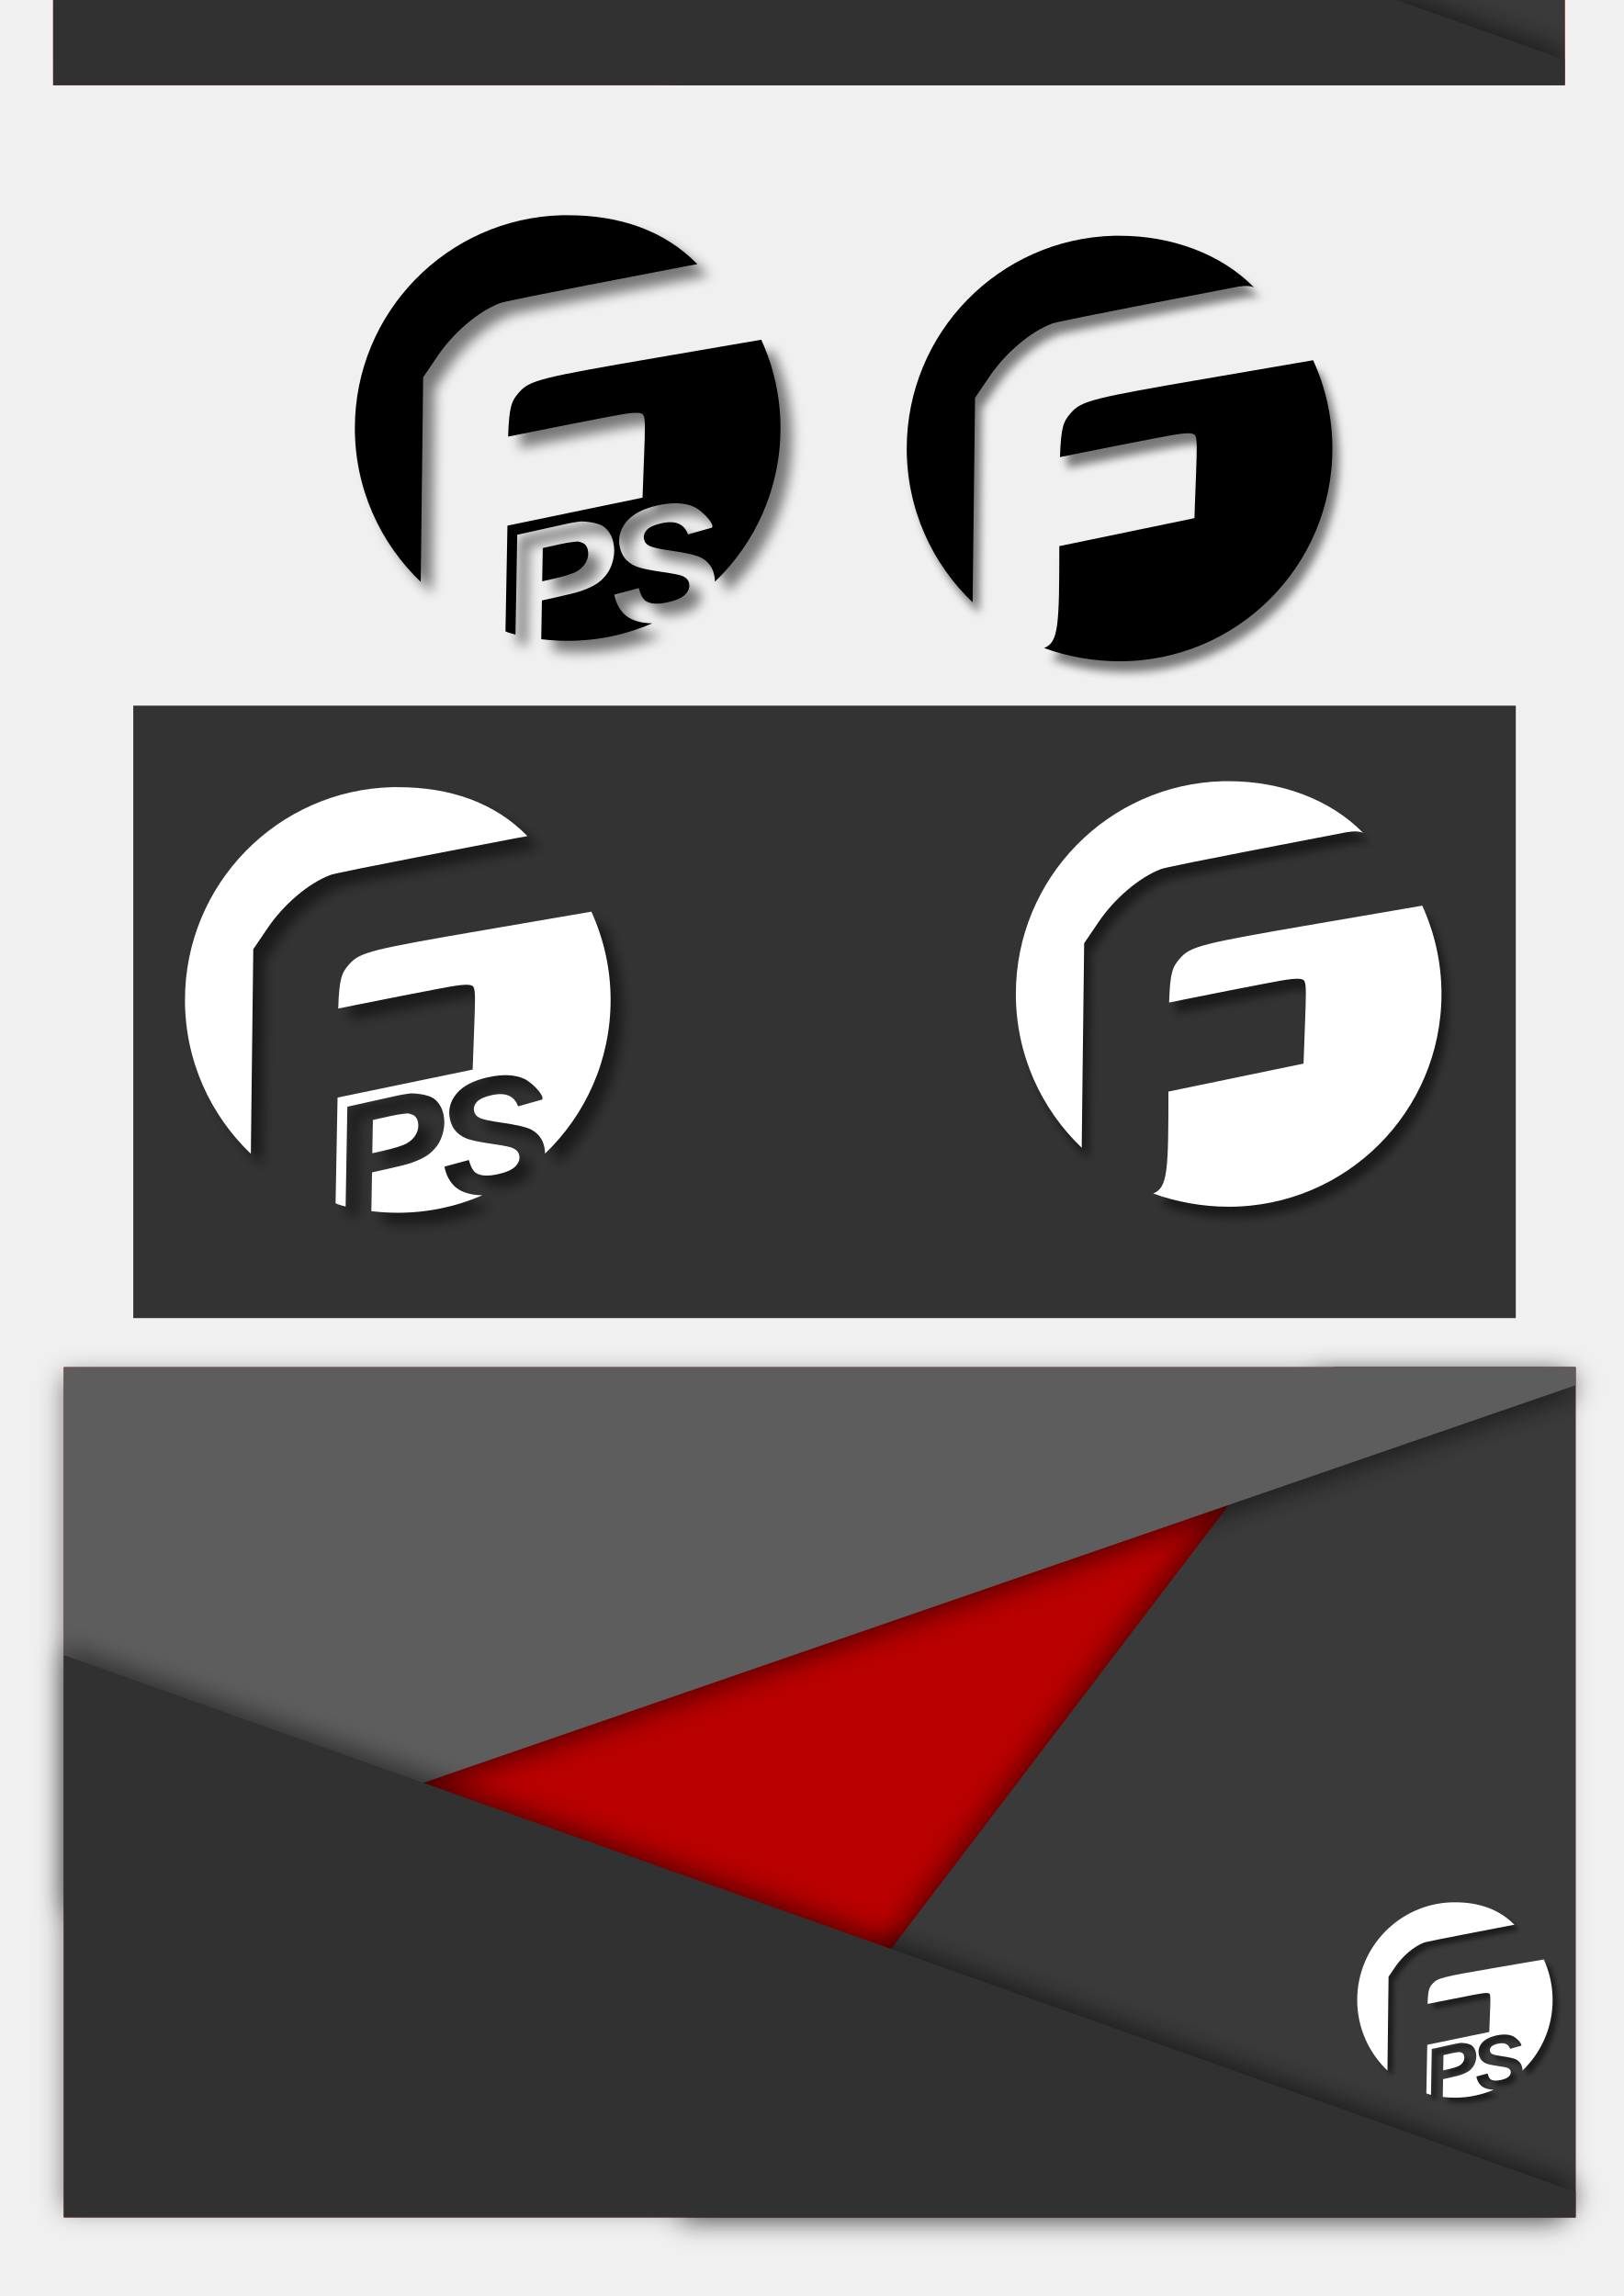
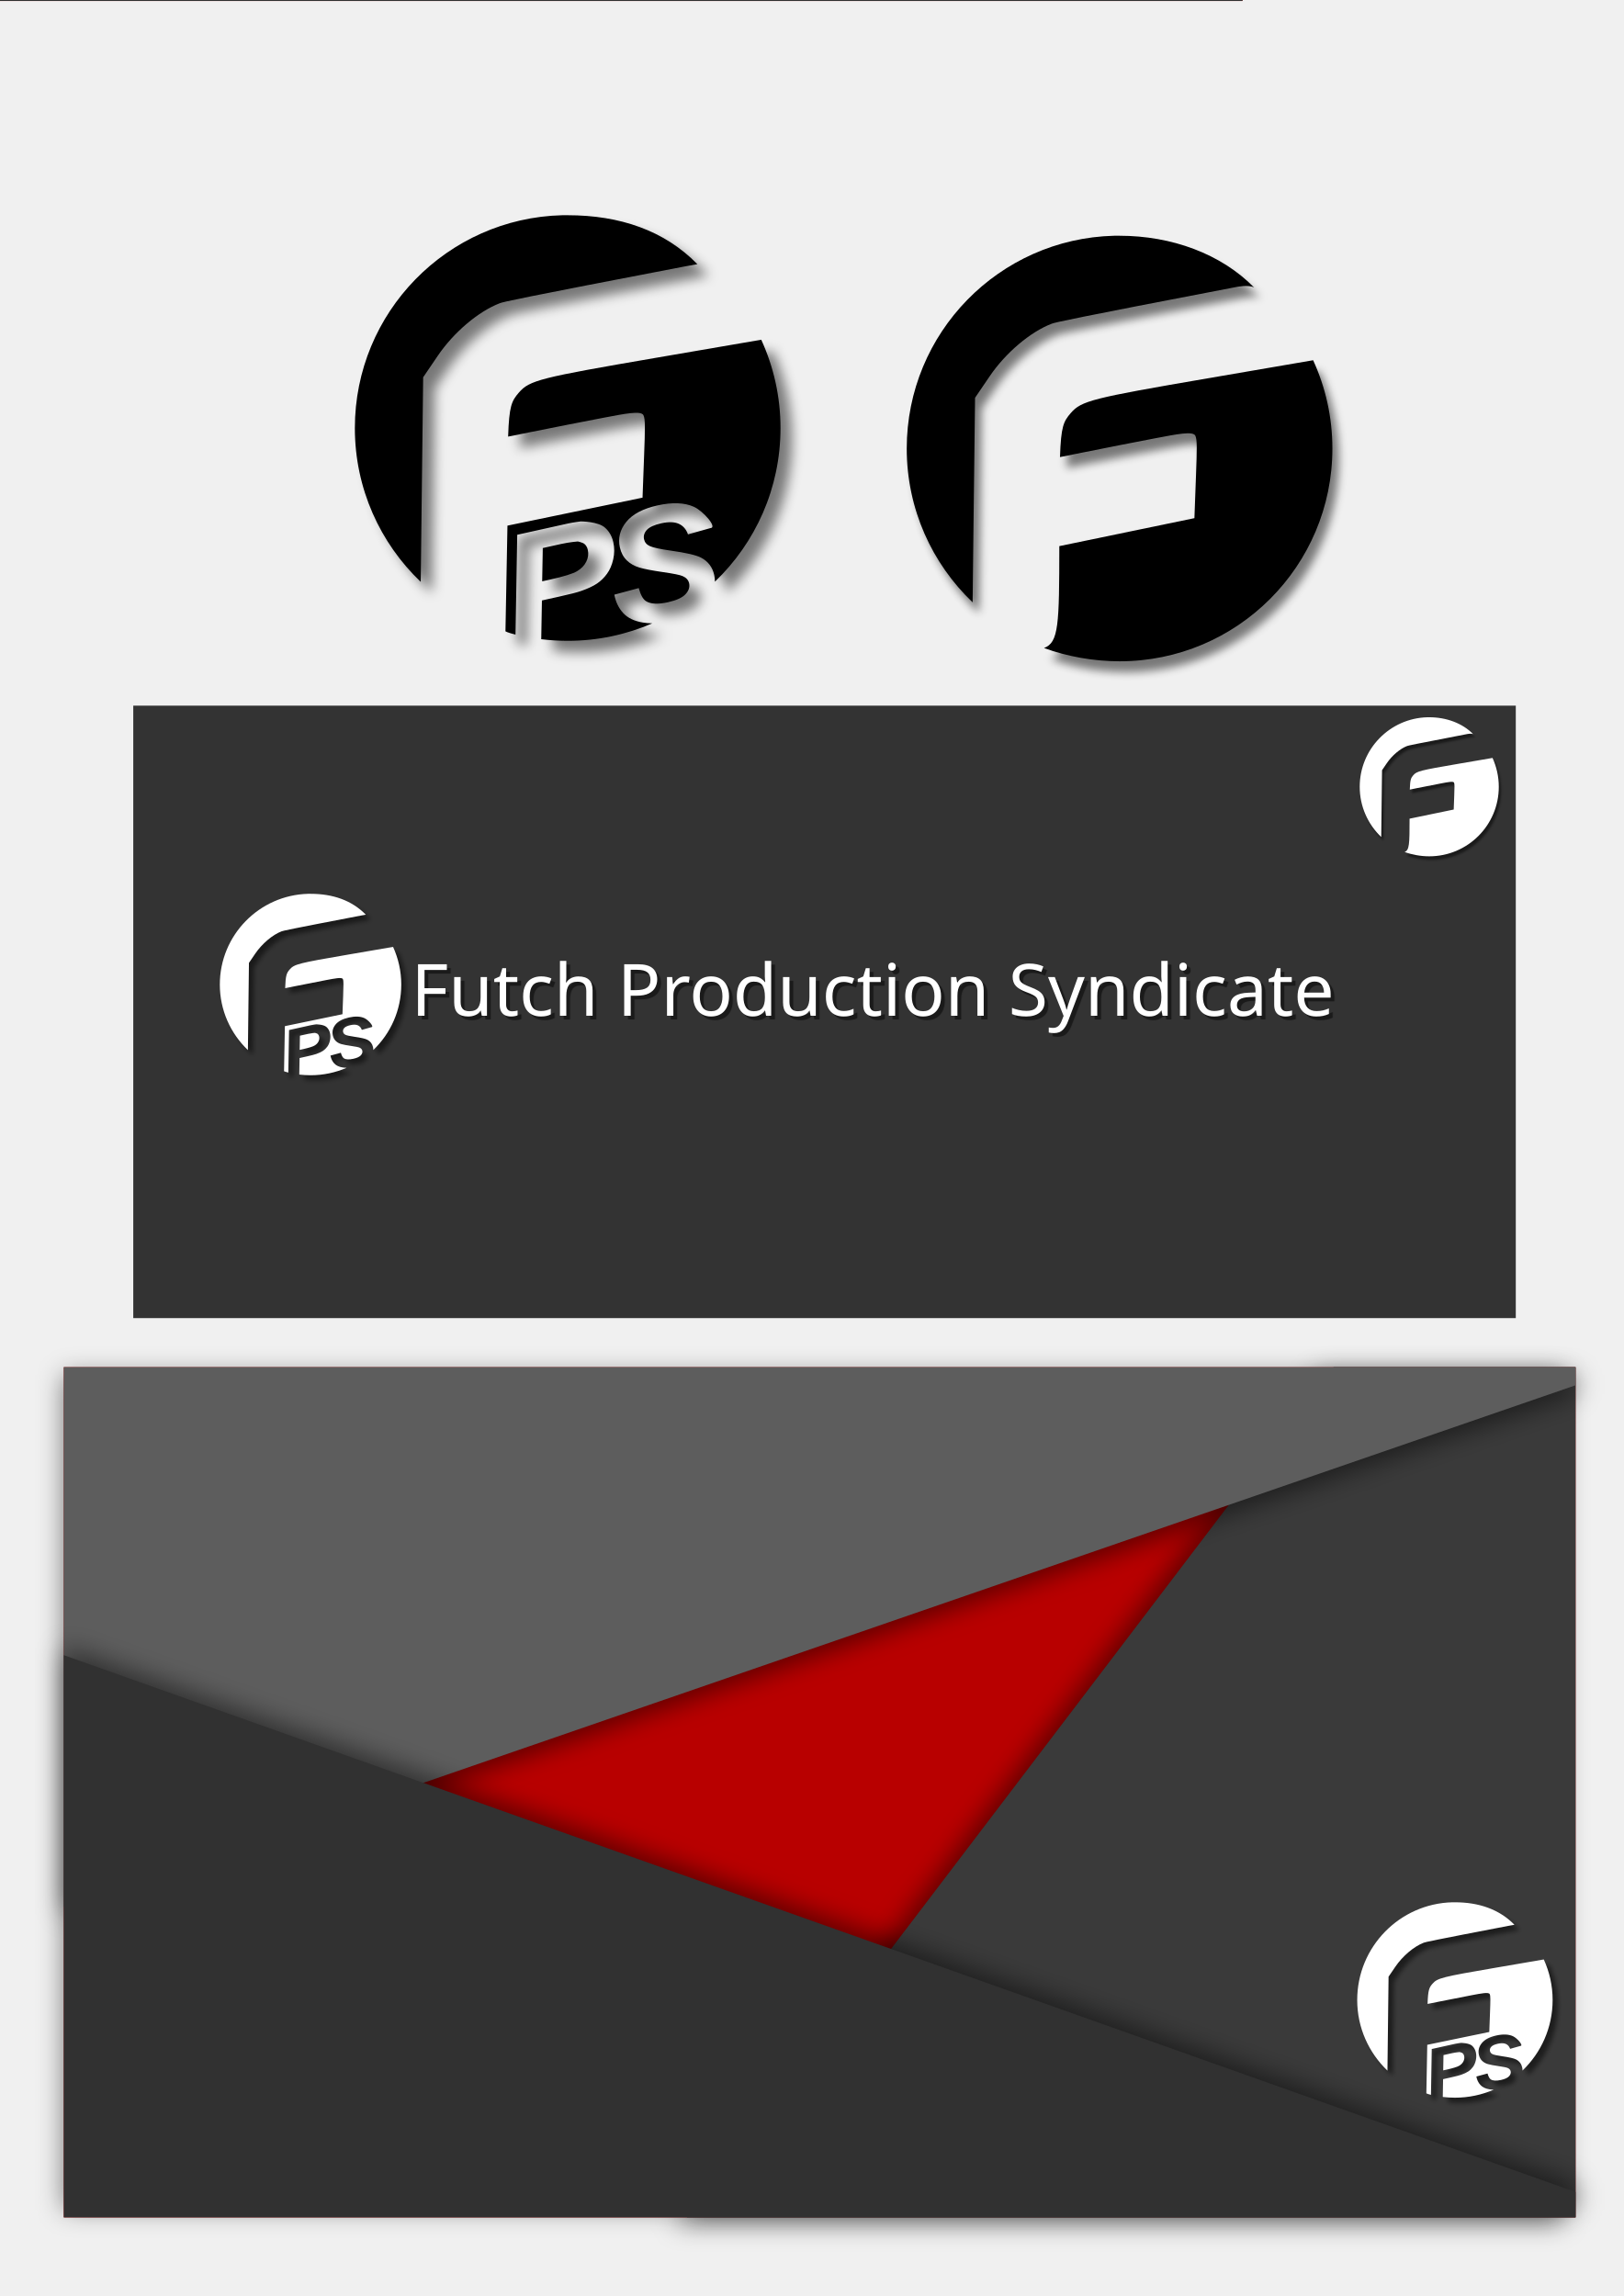
<svg xmlns="http://www.w3.org/2000/svg" width="744.094" height="1052.362" id="svg2" version="1.1">
  <defs id="defs4">
    <filter id="filter3705" x="0" y="0" width="1" height="1" color-interpolation-filters="sRGB">
      <feColorMatrix id="feColorMatrix3707" type="saturate" values="0" />
    </filter>
    <filter id="filter3484" color-interpolation-filters="sRGB" style="color-interpolation-filters:sRGB;">
      <feGaussianBlur id="feGaussianBlur3486" result="result6" stdDeviation="2" in="SourceGraphic" />
      <feColorMatrix id="feColorMatrix3488" values="1 0 0 0 0 0 1 0 0 0 0 0 1 0 0 0 0 0 1 0 " result="result7" in="SourceGraphic" />
      <feComposite id="feComposite3490" in2="result7" operator="in" in="result6" result="fbSourceGraphic" />
      <feColorMatrix result="fbSourceGraphicAlpha" in="fbSourceGraphic" values="0 0 0 -1 0 0 0 0 -1 0 0 0 0 -1 0 0 0 0 1 0" id="feColorMatrix3492" />
      <feFlood id="feFlood3494" flood-opacity="0.5" flood-color="rgb(255,255,255)" result="flood" in="fbSourceGraphic" />
      <feComposite id="feComposite3496" in2="fbSourceGraphic" in="flood" operator="in" result="composite1" />
      <feGaussianBlur id="feGaussianBlur3498" in="composite" stdDeviation="2" result="blur" />
      <feOffset id="feOffset3500" dx="4" dy="4" result="offset" />
      <feComposite id="feComposite3502" in2="offset" in="fbSourceGraphic" operator="over" result="fbSourceGraphic" />
      <feColorMatrix result="fbSourceGraphicAlpha" in="fbSourceGraphic" values="0 0 0 -1 0 0 0 0 -1 0 0 0 0 -1 0 0 0 0 1 0" id="feColorMatrix3752" />
      <feFlood id="feFlood3754" flood-opacity="1" flood-color="rgb(0,0,0)" result="flood" in="fbSourceGraphic" />
      <feComposite id="feComposite3756" in2="fbSourceGraphic" in="flood" operator="in" result="composite1" />
      <feOffset id="feOffset3758" dx="0.2" dy="0.2" result="offset" />
      <feComposite id="feComposite3760" in2="offset" in="fbSourceGraphic" operator="over" result="composite2" />
    </filter>
    <filter id="filter3063" style="color-interpolation-filters:sRGB;">
      <feFlood id="feFlood3065" flood-opacity="0.5" flood-color="rgb(0,0,0)" result="flood" />
      <feComposite id="feComposite3067" in2="SourceGraphic" in="flood" operator="in" result="composite1" />
      <feGaussianBlur id="feGaussianBlur3069" in="composite" stdDeviation="2" result="blur" />
      <feOffset id="feOffset3071" dx="3" dy="5" result="offset" />
      <feComposite id="feComposite3073" in2="offset" in="SourceGraphic" operator="over" result="composite2" />
    </filter>
    <filter color-interpolation-filters="sRGB" id="filter3063-8">
      <feFlood id="feFlood3065-3" flood-opacity="0.5" flood-color="rgb(0,0,0)" result="flood" />
      <feComposite id="feComposite3067-0" in2="SourceGraphic" in="flood" operator="in" result="composite1" />
      <feGaussianBlur id="feGaussianBlur3069-1" stdDeviation="2" result="blur" />
      <feOffset id="feOffset3071-2" dx="3" dy="5" result="offset" />
      <feComposite id="feComposite3073-9" in2="offset" in="SourceGraphic" operator="over" result="composite2" />
    </filter>
    <filter id="filter3045" style="color-interpolation-filters:sRGB;">
      <feFlood id="feFlood3047" flood-opacity="0.5" flood-color="rgb(0,0,0)" result="flood" />
      <feComposite id="feComposite3049" in2="SourceGraphic" in="flood" operator="in" result="composite1" />
      <feGaussianBlur id="feGaussianBlur3051" in="composite" stdDeviation="2" result="blur" />
      <feOffset id="feOffset3053" dx="3" dy="5" result="offset" />
      <feComposite id="feComposite3055" in2="offset" in="SourceGraphic" operator="over" result="composite2" />
    </filter>
    <filter id="filter3142" style="color-interpolation-filters:sRGB;">
      <feFlood id="feFlood3144" flood-opacity="0.5" flood-color="rgb(0,0,0)" result="flood" />
      <feComposite id="feComposite3146" in2="SourceGraphic" in="flood" operator="in" result="composite1" />
      <feGaussianBlur id="feGaussianBlur3148" in="composite" stdDeviation="5" result="blur" />
      <feOffset id="feOffset3150" dx="10" dy="10" result="offset" />
      <feComposite id="feComposite3152" in2="offset" in="SourceGraphic" operator="over" result="composite2" />
    </filter>
    <filter id="filter3142-8" style="color-interpolation-filters:sRGB">
      <feFlood id="feFlood3144-1" flood-opacity="0.5" flood-color="rgb(0,0,0)" result="flood" />
      <feComposite id="feComposite3146-8" in2="SourceGraphic" in="flood" operator="in" result="composite1" />
      <feGaussianBlur id="feGaussianBlur3148-4" stdDeviation="5" result="blur" />
      <feOffset id="feOffset3150-5" dx="10" dy="10" result="offset" />
      <feComposite id="feComposite3152-5" in2="offset" in="SourceGraphic" operator="over" result="composite2" />
    </filter>
    <filter style="color-interpolation-filters:sRGB;" id="filter4399">
      <feFlood flood-opacity="0.498" flood-color="rgb(0,0,0)" result="flood" id="feFlood4401" />
      <feComposite in="flood" in2="SourceGraphic" operator="in" result="composite1" id="feComposite4403" />
      <feGaussianBlur in="composite1" stdDeviation="2.7" result="blur" id="feGaussianBlur4405" />
      <feOffset dx="0" dy="2" result="offset" id="feOffset4407" />
      <feComposite in="SourceGraphic" in2="offset" operator="over" result="composite2" id="feComposite4409" />
    </filter>
    <filter style="color-interpolation-filters:sRGB;" id="filter4411">
      <feFlood flood-opacity="0.498" flood-color="rgb(0,0,0)" result="flood" id="feFlood4413" />
      <feComposite in="flood" in2="SourceGraphic" operator="in" result="composite1" id="feComposite4415" />
      <feGaussianBlur in="composite1" stdDeviation="2.7" result="blur" id="feGaussianBlur4417" />
      <feOffset dx="0" dy="2" result="offset" id="feOffset4419" />
      <feComposite in="SourceGraphic" in2="offset" operator="over" result="composite2" id="feComposite4421" />
    </filter>
    <filter style="color-interpolation-filters:sRGB;" id="filter4423">
      <feFlood flood-opacity="0.498" flood-color="rgb(0,0,0)" result="flood" id="feFlood4425" />
      <feComposite in="flood" in2="SourceGraphic" operator="in" result="composite1" id="feComposite4427" />
      <feGaussianBlur in="composite1" stdDeviation="2.7" result="blur" id="feGaussianBlur4429" />
      <feOffset dx="0" dy="2" result="offset" id="feOffset4431" />
      <feComposite in="SourceGraphic" in2="offset" operator="over" result="composite2" id="feComposite4433" />
    </filter>
    <filter style="color-interpolation-filters:sRGB;" id="filter4878">
      <feFlood flood-opacity="0.498" flood-color="rgb(0,0,0)" result="flood" id="feFlood4880" />
      <feComposite in="flood" in2="SourceGraphic" operator="in" result="composite1" id="feComposite4882" />
      <feGaussianBlur in="composite1" stdDeviation="1.6" result="blur" id="feGaussianBlur4884" />
      <feOffset dx="-1.7" dy="0.781" result="offset" id="feOffset4886" />
      <feComposite in="SourceGraphic" in2="offset" operator="over" result="composite2" id="feComposite4888" />
    </filter>
    <filter style="color-interpolation-filters:sRGB;" id="filter5274">
      <feFlood flood-opacity="0.498" flood-color="rgb(0,0,0)" result="flood" id="feFlood5276" />
      <feComposite in="flood" in2="SourceGraphic" operator="in" result="composite1" id="feComposite5278" />
      <feGaussianBlur in="composite1" stdDeviation="1.6" result="blur" id="feGaussianBlur5280" />
      <feOffset dx="1.3" dy="-0.781" result="offset" id="feOffset5282" />
      <feComposite in="SourceGraphic" in2="offset" operator="over" result="composite2" id="feComposite5284" />
    </filter>
    <filter style="color-interpolation-filters:sRGB;" id="filter5454">
      <feFlood flood-opacity="0.498" flood-color="rgb(0,0,0)" result="flood" id="feFlood5456" />
      <feComposite in="flood" in2="SourceGraphic" operator="in" result="composite1" id="feComposite5458" />
      <feGaussianBlur in="composite1" stdDeviation="1.6" result="blur" id="feGaussianBlur5460" />
      <feOffset dx="-2.083" dy="1.8" result="offset" id="feOffset5462" />
      <feComposite in="SourceGraphic" in2="offset" operator="over" result="composite2" id="feComposite5464" />
    </filter>
    <filter style="color-interpolation-filters:sRGB;" id="filter5598">
      <feFlood flood-opacity="0.498" flood-color="rgb(0,0,0)" result="flood" id="feFlood5600" />
      <feComposite in="flood" in2="SourceGraphic" operator="in" result="composite1" id="feComposite5602" />
      <feGaussianBlur in="composite1" stdDeviation="1.6" result="blur" id="feGaussianBlur5604" />
      <feOffset dx="0" dy="1.042" result="offset" id="feOffset5606" />
      <feComposite in="SourceGraphic" in2="offset" operator="over" result="composite2" id="feComposite5608" />
    </filter>
    <filter style="color-interpolation-filters:sRGB;" id="filter5646">
      <feFlood flood-opacity="0.498" flood-color="rgb(0,0,0)" result="flood" id="feFlood5648" />
      <feComposite in="flood" in2="SourceGraphic" operator="in" result="composite1" id="feComposite5650" />
      <feGaussianBlur in="composite1" stdDeviation="1.6" result="blur" id="feGaussianBlur5652" />
      <feOffset dx="0" dy="-1" result="offset" id="feOffset5654" />
      <feComposite in="SourceGraphic" in2="offset" operator="over" result="composite2" id="feComposite5656" />
    </filter>
    <filter style="color-interpolation-filters:sRGB" id="filter4878-7">
      <feFlood flood-opacity="0.498" flood-color="rgb(0,0,0)" result="flood" id="feFlood4880-4" />
      <feComposite in="flood" in2="SourceGraphic" operator="in" result="composite1" id="feComposite4882-7" />
      <feGaussianBlur in="composite1" stdDeviation="1.6" result="blur" id="feGaussianBlur4884-8" />
      <feOffset dx="-1.7" dy="0.781" result="offset" id="feOffset4886-3" />
      <feComposite in="SourceGraphic" in2="offset" operator="over" result="composite2" id="feComposite4888-8" />
    </filter>
    <filter style="color-interpolation-filters:sRGB" id="filter5598-6">
      <feFlood flood-opacity="0.498" flood-color="rgb(0,0,0)" result="flood" id="feFlood5600-4" />
      <feComposite in="flood" in2="SourceGraphic" operator="in" result="composite1" id="feComposite5602-0" />
      <feGaussianBlur in="composite1" stdDeviation="1.6" result="blur" id="feGaussianBlur5604-2" />
      <feOffset dx="0" dy="1.042" result="offset" id="feOffset5606-8" />
      <feComposite in="SourceGraphic" in2="offset" operator="over" result="composite2" id="feComposite5608-6" />
    </filter>
    <filter style="color-interpolation-filters:sRGB" id="filter5646-9">
      <feFlood flood-opacity="0.498" flood-color="rgb(0,0,0)" result="flood" id="feFlood5648-4" />
      <feComposite in="flood" in2="SourceGraphic" operator="in" result="composite1" id="feComposite5650-9" />
      <feGaussianBlur in="composite1" stdDeviation="1.6" result="blur" id="feGaussianBlur5652-5" />
      <feOffset dx="0" dy="-1" result="offset" id="feOffset5654-6" />
      <feComposite in="SourceGraphic" in2="offset" operator="over" result="composite2" id="feComposite5656-2" />
    </filter>
    <filter id="filter3142-8-2" style="color-interpolation-filters:sRGB">
      <feFlood id="feFlood3144-1-6" flood-opacity="0.5" flood-color="rgb(0,0,0)" result="flood" />
      <feComposite id="feComposite3146-8-9" in2="SourceGraphic" in="flood" operator="in" result="composite1" />
      <feGaussianBlur id="feGaussianBlur3148-4-6" stdDeviation="5" result="blur" />
      <feOffset id="feOffset3150-5-8" dx="10" dy="10" result="offset" />
      <feComposite id="feComposite3152-5-3" in2="offset" in="SourceGraphic" operator="over" result="composite2" />
    </filter>
    <clipPath clipPathUnits="userSpaceOnUse" id="clipPath4352">
      <rect style="opacity:1;fill:#ffffff;fill-opacity:1;fill-rule:nonzero;stroke:none;stroke-width:4;stroke-linecap:butt;stroke-linejoin:round;stroke-miterlimit:4;stroke-dasharray:none;stroke-dashoffset:0" id="rect4354" width="192" height="108" x="134.286" y="685.219" />
    </clipPath>
    <clipPath clipPathUnits="userSpaceOnUse" id="clipPath4356">
      <rect style="opacity:1;fill:#ffffff;fill-opacity:1;fill-rule:nonzero;stroke:none;stroke-width:4;stroke-linecap:butt;stroke-linejoin:round;stroke-miterlimit:4;stroke-dasharray:none;stroke-dashoffset:0" id="rect4358" width="192" height="108" x="134.286" y="685.219" />
    </clipPath>
    <clipPath clipPathUnits="userSpaceOnUse" id="clipPath4360">
      <rect style="opacity:1;fill:#ffffff;fill-opacity:1;fill-rule:nonzero;stroke:none;stroke-width:4;stroke-linecap:butt;stroke-linejoin:round;stroke-miterlimit:4;stroke-dasharray:none;stroke-dashoffset:0" id="rect4362" width="192" height="108" x="134.286" y="685.219" />
    </clipPath>
    <clipPath clipPathUnits="userSpaceOnUse" id="clipPath4364">
      <rect style="opacity:1;fill:#ffffff;fill-opacity:1;fill-rule:nonzero;stroke:none;stroke-width:4;stroke-linecap:butt;stroke-linejoin:round;stroke-miterlimit:4;stroke-dasharray:none;stroke-dashoffset:0" id="rect4366" width="192" height="108" x="134.286" y="685.219" />
    </clipPath>
+     <filter style="color-interpolation-filters:sRGB" id="filter4226">
+       <feFlood flood-opacity="0.498" flood-color="rgb(0,0,0)" result="flood" id="feFlood4228" />
+       <feComposite in="flood" in2="SourceGraphic" operator="in" result="composite1" id="feComposite4230" />
+       <feGaussianBlur in="composite1" stdDeviation="0" result="blur" id="feGaussianBlur4232" />
+       <feOffset dx="5.1" dy="4.943" result="offset" id="feOffset4234" />
+       <feComposite in="SourceGraphic" in2="offset" operator="over" result="composite2" id="feComposite4236" />
+     </filter>
  </defs>
  <g id="layer1">
    <rect style="opacity:1;fill:#333333;fill-opacity:1;fill-rule:nonzero;stroke:none;stroke-width:4;stroke-linecap:butt;stroke-linejoin:round;stroke-miterlimit:4;stroke-dasharray:none;stroke-dashoffset:0" id="rect4238" width="633.571" height="280.714" x="61.071" y="323.434" />
    <path style="fill:#000000;fill-opacity:1;fill-rule:nonzero;stroke:none;filter:url(#filter3142)" d="M 343.469,98.656 C 243.178,101.197 162.625,183.378 162.625,284.281 c 0,52.78 22.07,100.362 57.438,134.156 l 0.75,-63.375 1.375,-115.062 12.75,-18.75 c 13.851,-20.416 35.502,-38.783 54.156,-45.875 3.015,-1.146 16.041,-4.223 160.969,-32 0,0 5.472,-1.033 11.238,-2.025 -28.767,-29.469 -67.786,-42.693 -113.082,-42.693 -1.602,0 -3.158,-0.04 -4.75,0 z m 173.562,108.594 -92.25,15.844 c -100.596,17.239 -109.887,19.544 -119.125,30.25 -6.281,7.279 -8.516,11.585 -9.375,38.406 6.857,-1.383 12.173,-2.458 19.25,-3.875 23.009,-4.607 46.333,-9.232 64.562,-12.688 18.23,-3.455 32.001,-6.217 34.156,-2.188 1.802,3.369 1.424,12.748 0.656,34.219 L 413.5,345 l -117.812,24.406 -1.727,92.158 c 0,0 1.713,1.181 8.758,2.873 l 1.5,-87.062 44.625,-9.906 c 3.968,-0.882 10.812,-1.75 10.812,-1.75 0,0 15.412,0.002 21.344,5.656 3.495,3.181 5.872,7.347 7.031,12.562 1.072,4.824 1.038,9.772 -0.094,14.812 -1.132,5.041 -2.958,9.256 -5.469,12.688 -2.511,3.431 -5.408,6.258 -8.688,8.469 -3.28,2.211 -7.887,4.377 -13.812,6.469 -3.447,1.222 -10.016,2.9 -19.75,5.062 l -14.469,3.219 -0.594,33.812 c 7.664,0.928 15.403,1.406 23.062,1.406 26.218,0 51.168,-5.443 73.781,-15.25 -2.83,-0.026 -5.555,-0.265 -8.156,-0.688 -7.527,-1.224 -13.251,-3.971 -17.188,-8.25 -3.937,-4.279 -6.53,-9.629 -7.75,-16.062 l 21.281,-5.75 c 1.623,5.888 3.677,9.65 6.188,11.281 4.048,2.658 10.521,3.006 19.406,1.031 7.387,-1.642 12.467,-3.996 15.25,-7.031 2.783,-3.036 3.818,-6.178 3.094,-9.438 -0.628,-2.825 -2.495,-4.924 -5.625,-6.281 -2.216,-1.013 -7.931,-2.175 -17.156,-3.5 -9.225,-1.325 -16.041,-2.625 -20.438,-3.906 -4.396,-1.281 -8.116,-3.378 -11.125,-6.312 -3.009,-2.934 -5.008,-6.705 -6.031,-11.312 -1.787,-8.04 0.052,-15.461 5.562,-22.25 5.51,-6.789 14.634,-11.589 27.312,-14.406 12.878,-2.861 23.425,-2.471 31.656,1.219 8.232,3.69 20.964,18.297 14.344,18.594 l -19.5,5.469 c -1.563,-4.441 -4.215,-7.506 -8,-9.219 -3.785,-1.713 -8.848,-1.877 -15.188,-0.469 -6.239,1.387 -10.504,3.338 -12.75,5.844 -2.246,2.506 -3.022,5.213 -2.375,8.125 0.608,2.738 2.314,4.73 5.156,5.969 2.851,1.282 8.815,2.566 17.906,3.875 13.681,1.931 22.587,3.997 26.688,6.188 6.107,3.204 9.921,8.239 11.438,15.062 0.44,1.981 0.638,3.935 0.625,5.875 35.249,-33.782 57.188,-81.32 57.188,-134 0,-27.49 -6.057,-53.562 -16.781,-77.031 z m -159.938,175.938 c 0,0 -7.069,0.526 -14.406,2.156 l -16.188,3.594 -0.531,29.031 6.969,-1.531 c 11.93,-2.651 19.734,-5.09 23.438,-7.281 3.703,-2.191 6.404,-4.965 8.062,-8.344 1.659,-3.379 2.107,-6.785 1.344,-10.219 -0.512,-2.303 -1.53,-4.064 -3.031,-5.281 -1.501,-1.217 -5.656,-2.125 -5.656,-2.125 z" id="path4051-7-0" transform="matrix(0.5254934,0,0,0.5254934,77.16664,46.80454)" />
    <path id="path3171" d="m 510.56,108.054 c -52.701,1.335 -95.026,44.504 -95.026,97.524 0,27.733 11.602,52.739 30.186,70.496 l 0.385,-33.304 0.732,-60.447 6.7,-9.856 c 7.279,-10.727 18.651,-20.375 28.454,-24.102 1.584,-0.602 8.435,-2.23 84.591,-16.825 0,0 5.663,-1.199 8.163,0.27 -15.116,-15.484 -37.88,-23.755 -61.682,-23.755 -0.842,0 -1.666,-0.021 -2.503,0 z m 91.214,57.059 -48.475,8.316 c -52.861,9.058 -57.752,10.276 -62.606,15.901 -3.301,3.825 -4.477,6.081 -4.928,20.175 3.603,-0.727 6.408,-1.296 10.126,-2.041 12.091,-2.421 24.342,-4.845 33.921,-6.661 9.579,-1.816 16.81,-3.272 17.942,-1.155 0.947,1.77 0.75,6.698 0.347,17.98 l -0.732,19.867 -61.913,12.821 c -0.014,36.24 -0.291,44.153 -7.008,46.702 10.52,3.882 22.746,6.083 34.614,6.083 53.864,0 97.528,-43.662 97.528,-97.524 0,-14.444 -3.182,-28.133 -8.817,-40.465 z" style="fill:#000000;fill-opacity:1;fill-rule:nonzero;stroke:none;filter:url(#filter3045)" />
-     <path transform="matrix(0.5254934,0,0,0.5254934,-0.690503,308.9474)" id="path3154" d="M 343.469,98.656 C 243.178,101.197 162.625,183.378 162.625,284.281 c 0,52.78 22.07,100.362 57.438,134.156 l 0.75,-63.375 1.375,-115.062 12.75,-18.75 c 13.851,-20.416 35.502,-38.783 54.156,-45.875 3.015,-1.146 16.041,-4.223 160.969,-32 0,0 5.472,-1.033 11.238,-2.025 -28.767,-29.469 -67.786,-42.693 -113.082,-42.693 -1.602,0 -3.158,-0.04 -4.75,0 z m 173.562,108.594 -92.25,15.844 c -100.596,17.239 -109.887,19.544 -119.125,30.25 -6.281,7.279 -8.516,11.585 -9.375,38.406 6.857,-1.383 12.173,-2.458 19.25,-3.875 23.009,-4.607 46.333,-9.232 64.562,-12.688 18.23,-3.455 32.001,-6.217 34.156,-2.188 1.802,3.369 1.424,12.748 0.656,34.219 L 413.5,345 l -117.812,24.406 -1.727,92.158 c 0,0 1.713,1.181 8.758,2.873 l 1.5,-87.062 44.625,-9.906 c 3.968,-0.882 10.812,-1.75 10.812,-1.75 0,0 15.412,0.002 21.344,5.656 3.495,3.181 5.872,7.347 7.031,12.562 1.072,4.824 1.038,9.772 -0.094,14.812 -1.132,5.041 -2.958,9.256 -5.469,12.688 -2.511,3.431 -5.408,6.258 -8.688,8.469 -3.28,2.211 -7.887,4.377 -13.812,6.469 -3.447,1.222 -10.016,2.9 -19.75,5.062 l -14.469,3.219 -0.594,33.812 c 7.664,0.928 15.403,1.406 23.062,1.406 26.218,0 51.168,-5.443 73.781,-15.25 -2.83,-0.026 -5.555,-0.265 -8.156,-0.688 -7.527,-1.224 -13.251,-3.971 -17.188,-8.25 -3.937,-4.279 -6.53,-9.629 -7.75,-16.062 l 21.281,-5.75 c 1.623,5.888 3.677,9.65 6.188,11.281 4.048,2.658 10.521,3.006 19.406,1.031 7.387,-1.642 12.467,-3.996 15.25,-7.031 2.783,-3.036 3.818,-6.178 3.094,-9.438 -0.628,-2.825 -2.495,-4.924 -5.625,-6.281 -2.216,-1.013 -7.931,-2.175 -17.156,-3.5 -9.225,-1.325 -16.041,-2.625 -20.438,-3.906 -4.396,-1.281 -8.116,-3.378 -11.125,-6.312 -3.009,-2.934 -5.008,-6.705 -6.031,-11.312 -1.787,-8.04 0.052,-15.461 5.562,-22.25 5.51,-6.789 14.634,-11.589 27.312,-14.406 12.878,-2.861 23.425,-2.471 31.656,1.219 8.232,3.69 20.964,18.297 14.344,18.594 l -19.5,5.469 c -1.563,-4.441 -4.215,-7.506 -8,-9.219 -3.785,-1.713 -8.848,-1.877 -15.188,-0.469 -6.239,1.387 -10.504,3.338 -12.75,5.844 -2.246,2.506 -3.022,5.213 -2.375,8.125 0.608,2.738 2.314,4.73 5.156,5.969 2.851,1.282 8.815,2.566 17.906,3.875 13.681,1.931 22.587,3.997 26.688,6.188 6.107,3.204 9.921,8.239 11.438,15.062 0.44,1.981 0.638,3.935 0.625,5.875 35.249,-33.782 57.188,-81.32 57.188,-134 0,-27.49 -6.057,-53.562 -16.781,-77.031 z m -159.938,175.938 c 0,0 -7.069,0.526 -14.406,2.156 l -16.188,3.594 -0.531,29.031 6.969,-1.531 c 11.93,-2.651 19.734,-5.09 23.438,-7.281 3.703,-2.191 6.404,-4.965 8.062,-8.344 1.659,-3.379 2.107,-6.785 1.344,-10.219 -0.512,-2.303 -1.53,-4.064 -3.031,-5.281 -1.501,-1.217 -5.656,-2.125 -5.656,-2.125 z" style="fill:#ffffff;fill-opacity:1;fill-rule:nonzero;stroke:none;filter:url(#filter3142)" />
-     <path style="fill:#ffffff;fill-opacity:1;fill-rule:nonzero;stroke:none;filter:url(#filter3045)" d="m 560.56,358.054 c -52.701,1.335 -95.026,44.504 -95.026,97.524 0,27.733 11.602,52.739 30.186,70.496 l 0.385,-33.304 0.732,-60.447 6.7,-9.856 c 7.279,-10.727 18.651,-20.375 28.454,-24.102 1.584,-0.602 8.435,-2.23 84.591,-16.825 0,0 5.663,-1.199 8.163,0.27 -15.116,-15.484 -37.88,-23.755 -61.682,-23.755 -0.842,0 -1.666,-0.021 -2.503,0 z m 91.214,57.059 -48.475,8.316 c -52.861,9.058 -57.752,10.276 -62.606,15.901 -3.301,3.825 -4.477,6.081 -4.928,20.175 3.603,-0.727 6.408,-1.296 10.126,-2.041 12.091,-2.421 24.342,-4.845 33.921,-6.661 9.579,-1.816 16.81,-3.272 17.942,-1.155 0.947,1.77 0.75,6.698 0.347,17.98 l -0.732,19.867 -61.913,12.821 c -0.014,36.24 -0.291,44.153 -7.008,46.702 10.52,3.882 22.746,6.083 34.614,6.083 53.864,0 97.528,-43.662 97.528,-97.524 0,-14.444 -3.182,-28.133 -8.817,-40.465 z" id="path3156" />
+     <path transform="matrix(0.2240157,0,0,0.2240157,64.31071,387.5734)" id="path3154" d="M 343.469,98.656 C 243.178,101.197 162.625,183.378 162.625,284.281 c 0,52.78 22.07,100.362 57.438,134.156 l 0.75,-63.375 1.375,-115.062 12.75,-18.75 c 13.851,-20.416 35.502,-38.783 54.156,-45.875 3.015,-1.146 16.041,-4.223 160.969,-32 0,0 5.472,-1.033 11.238,-2.025 -28.767,-29.469 -67.786,-42.693 -113.082,-42.693 -1.602,0 -3.158,-0.04 -4.75,0 z m 173.562,108.594 -92.25,15.844 c -100.596,17.239 -109.887,19.544 -119.125,30.25 -6.281,7.279 -8.516,11.585 -9.375,38.406 6.857,-1.383 12.173,-2.458 19.25,-3.875 23.009,-4.607 46.333,-9.232 64.562,-12.688 18.23,-3.455 32.001,-6.217 34.156,-2.188 1.802,3.369 1.424,12.748 0.656,34.219 L 413.5,345 l -117.812,24.406 -1.727,92.158 c 0,0 1.713,1.181 8.758,2.873 l 1.5,-87.062 44.625,-9.906 c 3.968,-0.882 10.812,-1.75 10.812,-1.75 0,0 15.412,0.002 21.344,5.656 3.495,3.181 5.872,7.347 7.031,12.562 1.072,4.824 1.038,9.772 -0.094,14.812 -1.132,5.041 -2.958,9.256 -5.469,12.688 -2.511,3.431 -5.408,6.258 -8.688,8.469 -3.28,2.211 -7.887,4.377 -13.812,6.469 -3.447,1.222 -10.016,2.9 -19.75,5.062 l -14.469,3.219 -0.594,33.812 c 7.664,0.928 15.403,1.406 23.062,1.406 26.218,0 51.168,-5.443 73.781,-15.25 -2.83,-0.026 -5.555,-0.265 -8.156,-0.688 -7.527,-1.224 -13.251,-3.971 -17.188,-8.25 -3.937,-4.279 -6.53,-9.629 -7.75,-16.062 l 21.281,-5.75 c 1.623,5.888 3.677,9.65 6.188,11.281 4.048,2.658 10.521,3.006 19.406,1.031 7.387,-1.642 12.467,-3.996 15.25,-7.031 2.783,-3.036 3.818,-6.178 3.094,-9.438 -0.628,-2.825 -2.495,-4.924 -5.625,-6.281 -2.216,-1.013 -7.931,-2.175 -17.156,-3.5 -9.225,-1.325 -16.041,-2.625 -20.438,-3.906 -4.396,-1.281 -8.116,-3.378 -11.125,-6.312 -3.009,-2.934 -5.008,-6.705 -6.031,-11.312 -1.787,-8.04 0.052,-15.461 5.562,-22.25 5.51,-6.789 14.634,-11.589 27.312,-14.406 12.878,-2.861 23.425,-2.471 31.656,1.219 8.232,3.69 20.964,18.297 14.344,18.594 l -19.5,5.469 c -1.563,-4.441 -4.215,-7.506 -8,-9.219 -3.785,-1.713 -8.848,-1.877 -15.188,-0.469 -6.239,1.387 -10.504,3.338 -12.75,5.844 -2.246,2.506 -3.022,5.213 -2.375,8.125 0.608,2.738 2.314,4.73 5.156,5.969 2.851,1.282 8.815,2.566 17.906,3.875 13.681,1.931 22.587,3.997 26.688,6.188 6.107,3.204 9.921,8.239 11.438,15.062 0.44,1.981 0.638,3.935 0.625,5.875 35.249,-33.782 57.188,-81.32 57.188,-134 0,-27.49 -6.057,-53.562 -16.781,-77.031 z m -159.938,175.938 c 0,0 -7.069,0.526 -14.406,2.156 l -16.188,3.594 -0.531,29.031 6.969,-1.531 c 11.93,-2.651 19.734,-5.09 23.438,-7.281 3.703,-2.191 6.404,-4.965 8.062,-8.344 1.659,-3.379 2.107,-6.785 1.344,-10.219 -0.512,-2.303 -1.53,-4.064 -3.031,-5.281 -1.501,-1.217 -5.656,-2.125 -5.656,-2.125 z" style="fill:#ffffff;fill-opacity:1;fill-rule:nonzero;stroke:none;filter:url(#filter3142)" />
+     <path style="fill:#ffffff;fill-opacity:1;fill-rule:nonzero;stroke:none;filter:url(#filter3045)" d="m 581.773,329.77 c -52.701,1.335 -95.026,44.504 -95.026,97.524 0,27.733 11.602,52.739 30.186,70.496 l 0.385,-33.304 0.732,-60.447 6.7,-9.856 c 7.279,-10.727 18.651,-20.375 28.454,-24.102 1.584,-0.602 8.435,-2.23 84.591,-16.825 0,0 5.663,-1.199 8.163,0.27 -15.116,-15.484 -37.88,-23.755 -61.682,-23.755 -0.842,0 -1.666,-0.021 -2.503,0 z m 91.214,57.059 -48.475,8.316 c -52.861,9.058 -57.752,10.276 -62.606,15.901 -3.301,3.825 -4.477,6.081 -4.928,20.175 3.603,-0.727 6.408,-1.296 10.126,-2.041 12.091,-2.421 24.342,-4.845 33.921,-6.661 9.579,-1.816 16.81,-3.272 17.942,-1.155 0.947,1.77 0.75,6.698 0.347,17.98 l -0.732,19.867 -61.913,12.821 c -0.014,36.24 -0.291,44.153 -7.008,46.702 10.52,3.882 22.746,6.083 34.614,6.083 53.864,0 97.528,-43.662 97.528,-97.524 0,-14.444 -3.182,-28.133 -8.817,-40.465 z" id="path3156" transform="matrix(0.3267618,0,0,0.3267618,464.0675,220.9971)" />
    <g id="g4631" transform="matrix(3.608384,0,0,3.608384,-455.3231,-1845.902)">
      <rect y="685.219" x="134.286" height="108" width="192" id="rect4186" style="fill:#b80000;fill-opacity:1;stroke:none;stroke-width:8;stroke-linecap:round;stroke-linejoin:round;stroke-miterlimit:3.6;stroke-dasharray:8, 16;stroke-dashoffset:0" />
      <path id="rect4223" d="m 295.554,685.219 -82.143,108 112.874,0 0,-108 z" style="fill:#3a3a3a;fill-opacity:1;stroke:none;stroke-width:8;stroke-linecap:round;stroke-linejoin:round;stroke-miterlimit:3.6;stroke-dasharray:8, 16;stroke-dashoffset:0;filter:url(#filter4878)" />
      <path id="rect4223-2" d="m 134.285,685.219 0,68.561 192,-66.262 0,-2.299 z" style="fill:#5d5d5d;fill-opacity:1;stroke:none;stroke-width:8;stroke-linecap:round;stroke-linejoin:round;stroke-miterlimit:3.6;stroke-dasharray:8, 16;stroke-dashoffset:0;filter:url(#filter5598)" />
      <path id="rect4223-2-9" d="m 134.285,721.801 0,71.418 192,0 0,-3.225 -192,-68.193 z" style="fill:#313131;fill-opacity:1;stroke:none;stroke-width:8;stroke-linecap:round;stroke-linejoin:round;stroke-miterlimit:3.6;stroke-dasharray:8, 16;stroke-dashoffset:0;filter:url(#filter5646)" />
      <path style="fill:#ffffff;fill-opacity:1;fill-rule:nonzero;stroke:none;filter:url(#filter3142-8)" d="M 343.469,98.656 C 243.178,101.197 162.625,183.378 162.625,284.281 c 0,52.78 22.07,100.362 57.438,134.156 l 0.75,-63.375 1.375,-115.062 12.75,-18.75 c 13.851,-20.416 35.502,-38.783 54.156,-45.875 3.015,-1.146 16.041,-4.223 160.969,-32 0,0 5.472,-1.033 11.238,-2.025 -28.767,-29.469 -67.786,-42.693 -113.082,-42.693 -1.602,0 -3.158,-0.04 -4.75,0 z m 173.562,108.594 -92.25,15.844 c -100.596,17.239 -109.887,19.544 -119.125,30.25 -6.281,7.279 -8.516,11.585 -9.375,38.406 6.857,-1.383 12.173,-2.458 19.25,-3.875 23.009,-4.607 46.333,-9.232 64.562,-12.688 18.23,-3.455 32.001,-6.217 34.156,-2.188 1.802,3.369 1.424,12.748 0.656,34.219 L 413.5,345 l -117.812,24.406 -1.727,92.158 c 0,0 1.713,1.181 8.758,2.873 l 1.5,-87.062 44.625,-9.906 c 3.968,-0.882 10.812,-1.75 10.812,-1.75 0,0 15.412,0.002 21.344,5.656 3.495,3.181 5.872,7.347 7.031,12.562 1.072,4.824 1.038,9.772 -0.094,14.812 -1.132,5.041 -2.958,9.256 -5.469,12.688 -2.511,3.431 -5.408,6.258 -8.688,8.469 -3.28,2.211 -7.887,4.377 -13.812,6.469 -3.447,1.222 -10.016,2.9 -19.75,5.062 l -14.469,3.219 -0.594,33.812 c 7.664,0.928 15.403,1.406 23.062,1.406 26.218,0 51.168,-5.443 73.781,-15.25 -2.83,-0.026 -5.555,-0.265 -8.156,-0.688 -7.527,-1.224 -13.251,-3.971 -17.188,-8.25 -3.937,-4.279 -6.53,-9.629 -7.75,-16.062 l 21.281,-5.75 c 1.623,5.888 3.677,9.65 6.188,11.281 4.048,2.658 10.521,3.006 19.406,1.031 7.387,-1.642 12.467,-3.996 15.25,-7.031 2.783,-3.036 3.818,-6.178 3.094,-9.438 -0.628,-2.825 -2.495,-4.924 -5.625,-6.281 -2.216,-1.013 -7.931,-2.175 -17.156,-3.5 -9.225,-1.325 -16.041,-2.625 -20.438,-3.906 -4.396,-1.281 -8.116,-3.378 -11.125,-6.312 -3.009,-2.934 -5.008,-6.705 -6.031,-11.312 -1.787,-8.04 0.052,-15.461 5.562,-22.25 5.51,-6.789 14.634,-11.589 27.312,-14.406 12.878,-2.861 23.425,-2.471 31.656,1.219 8.232,3.69 20.964,18.297 14.344,18.594 l -19.5,5.469 c -1.563,-4.441 -4.215,-7.506 -8,-9.219 -3.785,-1.713 -8.848,-1.877 -15.188,-0.469 -6.239,1.387 -10.504,3.338 -12.75,5.844 -2.246,2.506 -3.022,5.213 -2.375,8.125 0.608,2.738 2.314,4.73 5.156,5.969 2.851,1.282 8.815,2.566 17.906,3.875 13.681,1.931 22.587,3.997 26.688,6.188 6.107,3.204 9.921,8.239 11.438,15.062 0.44,1.981 0.638,3.935 0.625,5.875 35.249,-33.782 57.188,-81.32 57.188,-134 0,-27.49 -6.057,-53.562 -16.781,-77.031 z m -159.938,175.938 c 0,0 -7.069,0.526 -14.406,2.156 l -16.188,3.594 -0.531,29.031 6.969,-1.531 c 11.93,-2.651 19.734,-5.09 23.438,-7.281 3.703,-2.191 6.404,-4.965 8.062,-8.344 1.659,-3.379 2.107,-6.785 1.344,-10.219 -0.512,-2.303 -1.53,-4.064 -3.031,-5.281 -1.501,-1.217 -5.656,-2.125 -5.656,-2.125 z" id="path3154-5" transform="matrix(0.06686246,0,0,0.06686246,287.6783,746.5965)" />
    </g>
    <text xml:space="preserve" style="font-style:normal;font-weight:normal;font-size:40px;line-height:125%;font-family:sans-serif;letter-spacing:0px;word-spacing:0px;fill:#000000;fill-opacity:1;stroke:none;stroke-width:1px;stroke-linecap:butt;stroke-linejoin:miter;stroke-opacity:1" x="295.714" y="398.076" id="text4244">
      <tspan id="tspan4246" x="295.714" y="398.076" />
    </text>
-     <g id="g4631-7" transform="matrix(3.608384,0,0,3.608384,-460.2314,-2823.166)">
+     <g id="g4631-7" transform="matrix(3.608384,0,0,3.608384,-607.9747,-2861.796)">
      <rect y="685.219" x="134.286" height="108" width="192" id="rect4186-1" style="fill:#b80000;fill-opacity:1;stroke:none;stroke-width:8;stroke-linecap:round;stroke-linejoin:round;stroke-miterlimit:3.6;stroke-dasharray:8, 16;stroke-dashoffset:0" clip-path="url(#clipPath4364)" />
      <path id="rect4223-4" d="m 295.554,685.219 -82.143,108 112.874,0 0,-108 z" style="fill:#3a3a3a;fill-opacity:1;stroke:none;stroke-width:8;stroke-linecap:round;stroke-linejoin:round;stroke-miterlimit:3.6;stroke-dasharray:8, 16;stroke-dashoffset:0;filter:url(#filter4878-7)" clip-path="url(#clipPath4360)" />
      <path id="rect4223-2-2" d="m 134.285,685.219 0,68.561 192,-66.262 0,-2.299 z" style="fill:#5d5d5d;fill-opacity:1;stroke:none;stroke-width:8;stroke-linecap:round;stroke-linejoin:round;stroke-miterlimit:3.6;stroke-dasharray:8, 16;stroke-dashoffset:0;filter:url(#filter5598-6)" clip-path="url(#clipPath4356)" />
      <path id="rect4223-2-9-8" d="m 134.285,721.801 0,71.418 192,0 0,-3.225 -192,-68.193 z" style="fill:#313131;fill-opacity:1;stroke:none;stroke-width:8;stroke-linecap:round;stroke-linejoin:round;stroke-miterlimit:3.6;stroke-dasharray:8, 16;stroke-dashoffset:0;filter:url(#filter5646-9)" clip-path="url(#clipPath4352)" />
+       <text xml:space="preserve" style="font-style:normal;font-weight:normal;font-size:96.107px;line-height:74%;font-family:sans-serif;letter-spacing:0px;word-spacing:0px;fill:#ffffff;fill-opacity:1;stroke:none;stroke-width:1px;stroke-linecap:butt;stroke-linejoin:miter;stroke-opacity:1;filter:url(#filter4226)" x="35.875" y="75.713" id="text4138" transform="matrix(0.09539448,0,0,0.09539448,217.2681,914.8999)">
+         <tspan x="35.875" y="75.713" style="font-style:normal;font-variant:normal;font-weight:normal;font-stretch:normal;line-height:74%;font-family:'Doris PP';-inkscape-font-specification:'Doris PP';fill:#ffffff" id="tspan5321">Futch Production Syndicate</tspan>
+       </text>
    </g>
  </g>
</svg>
